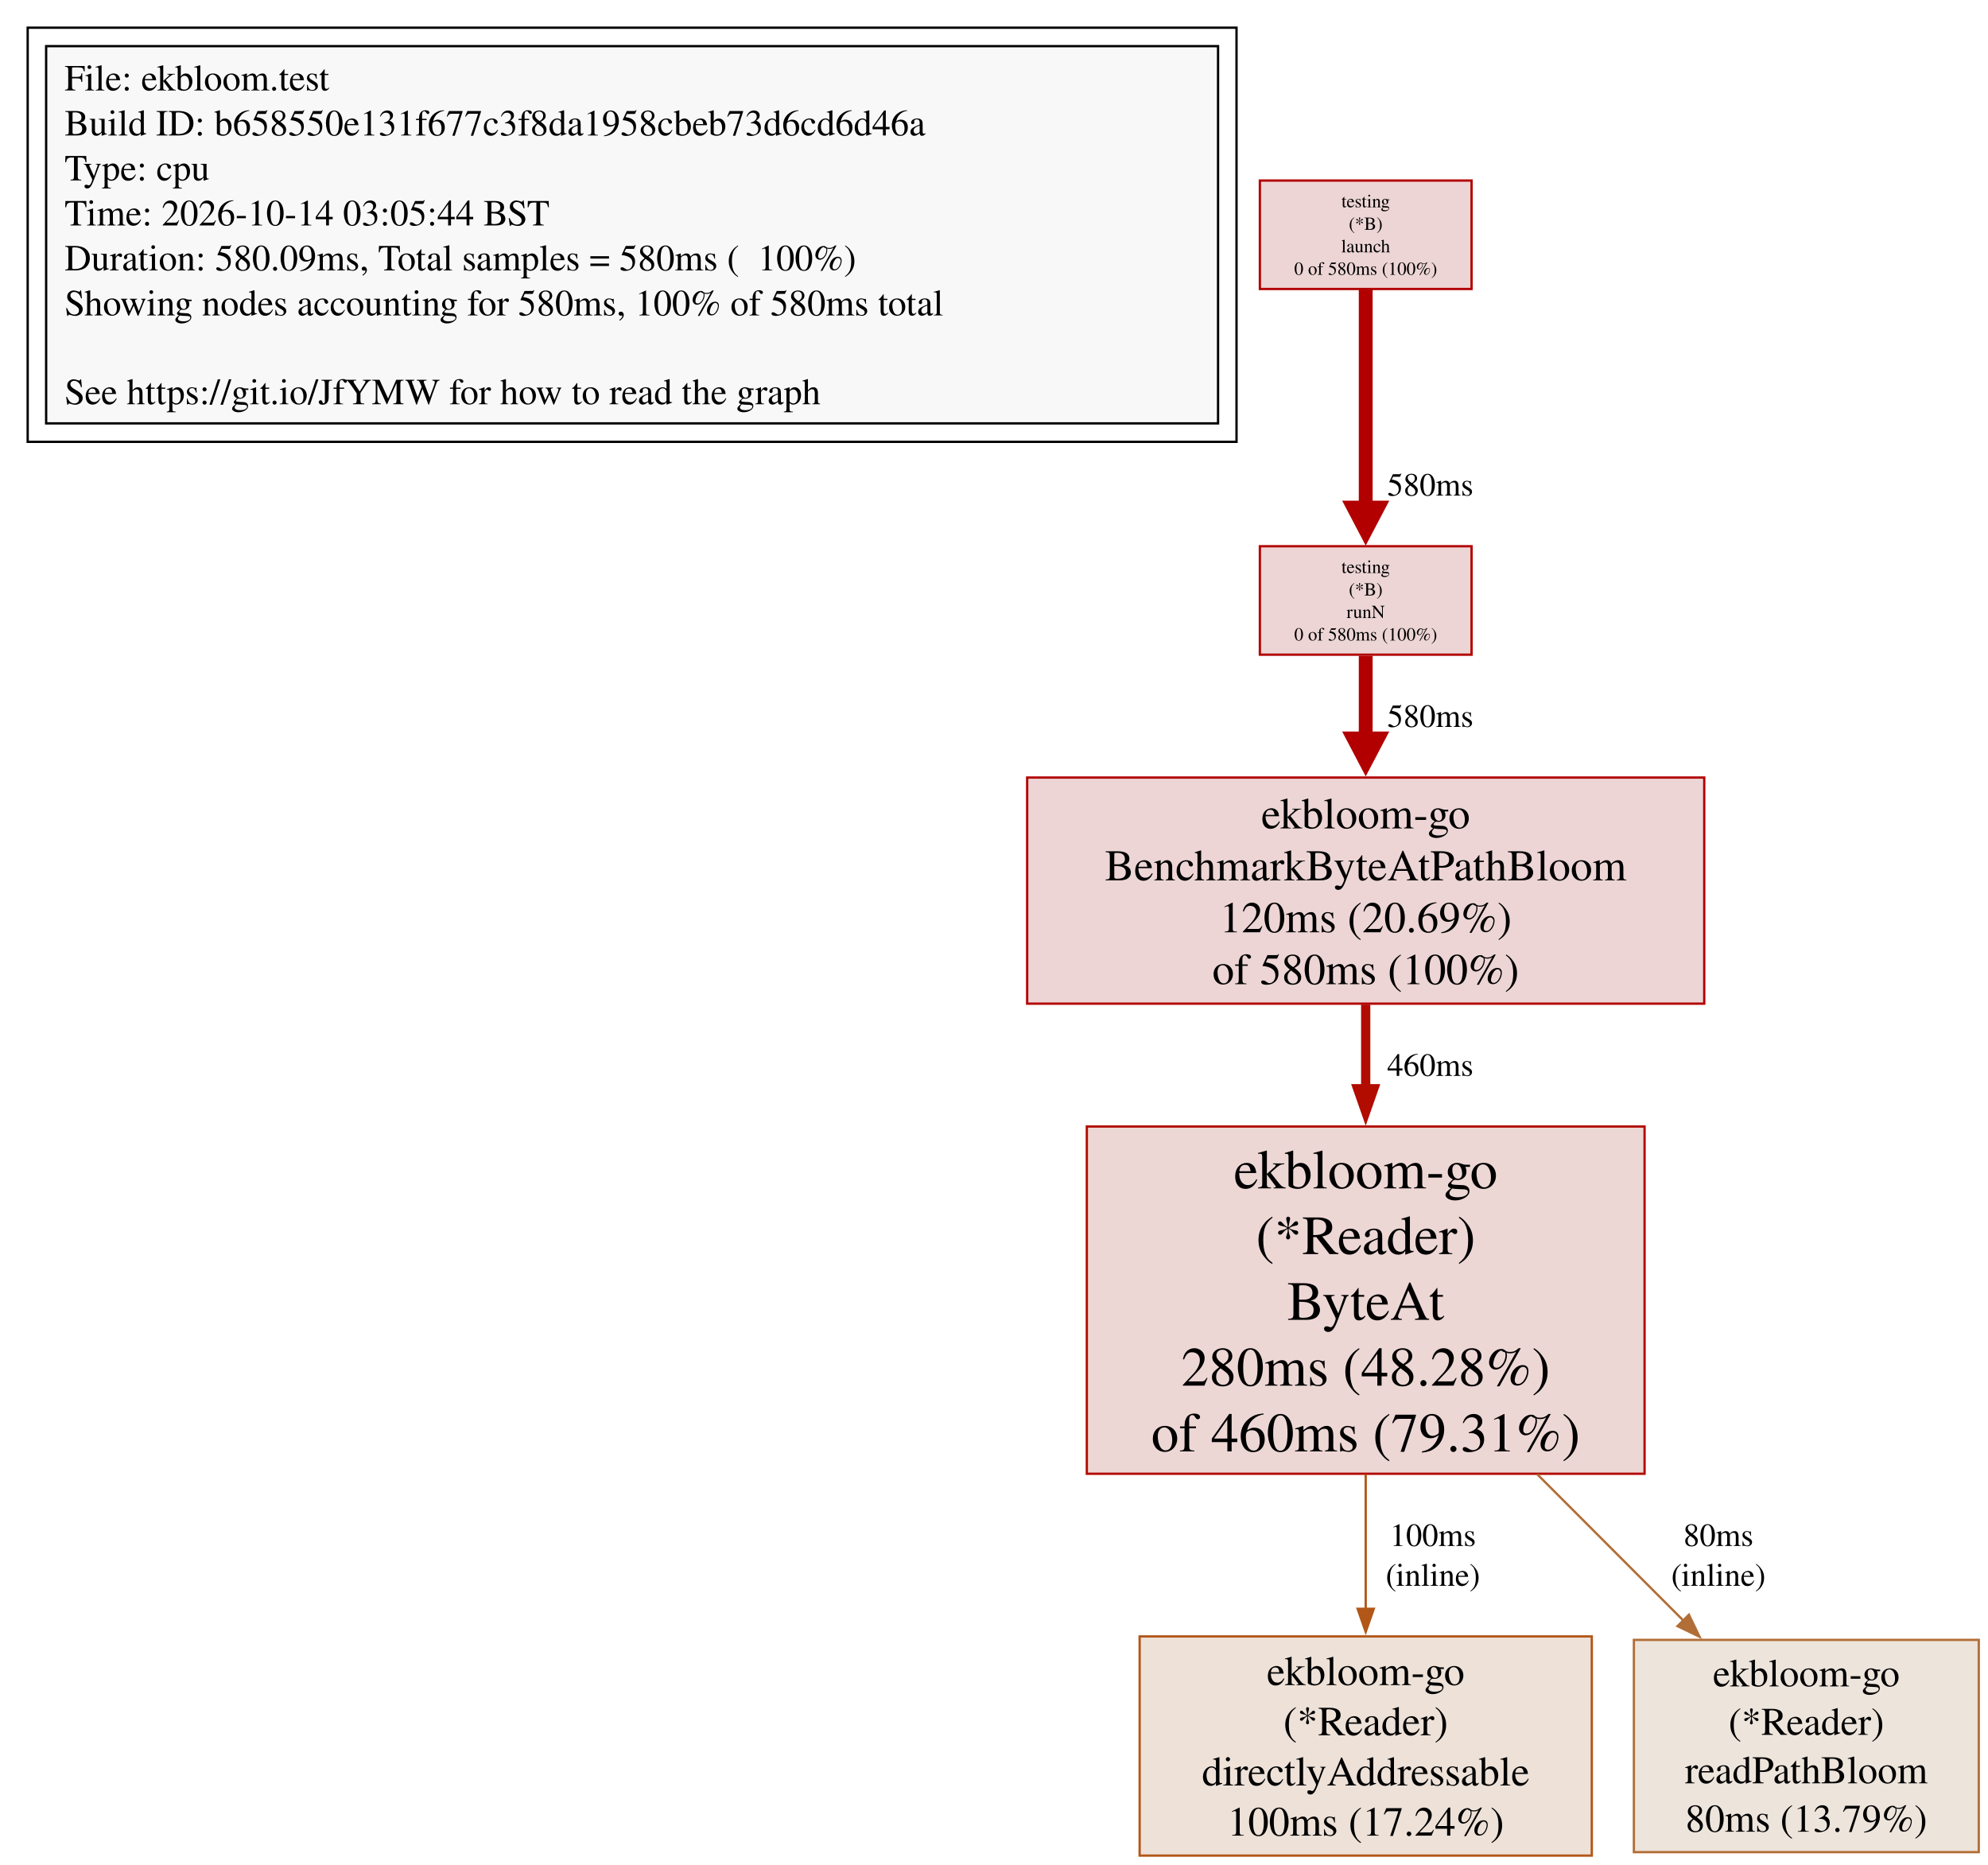
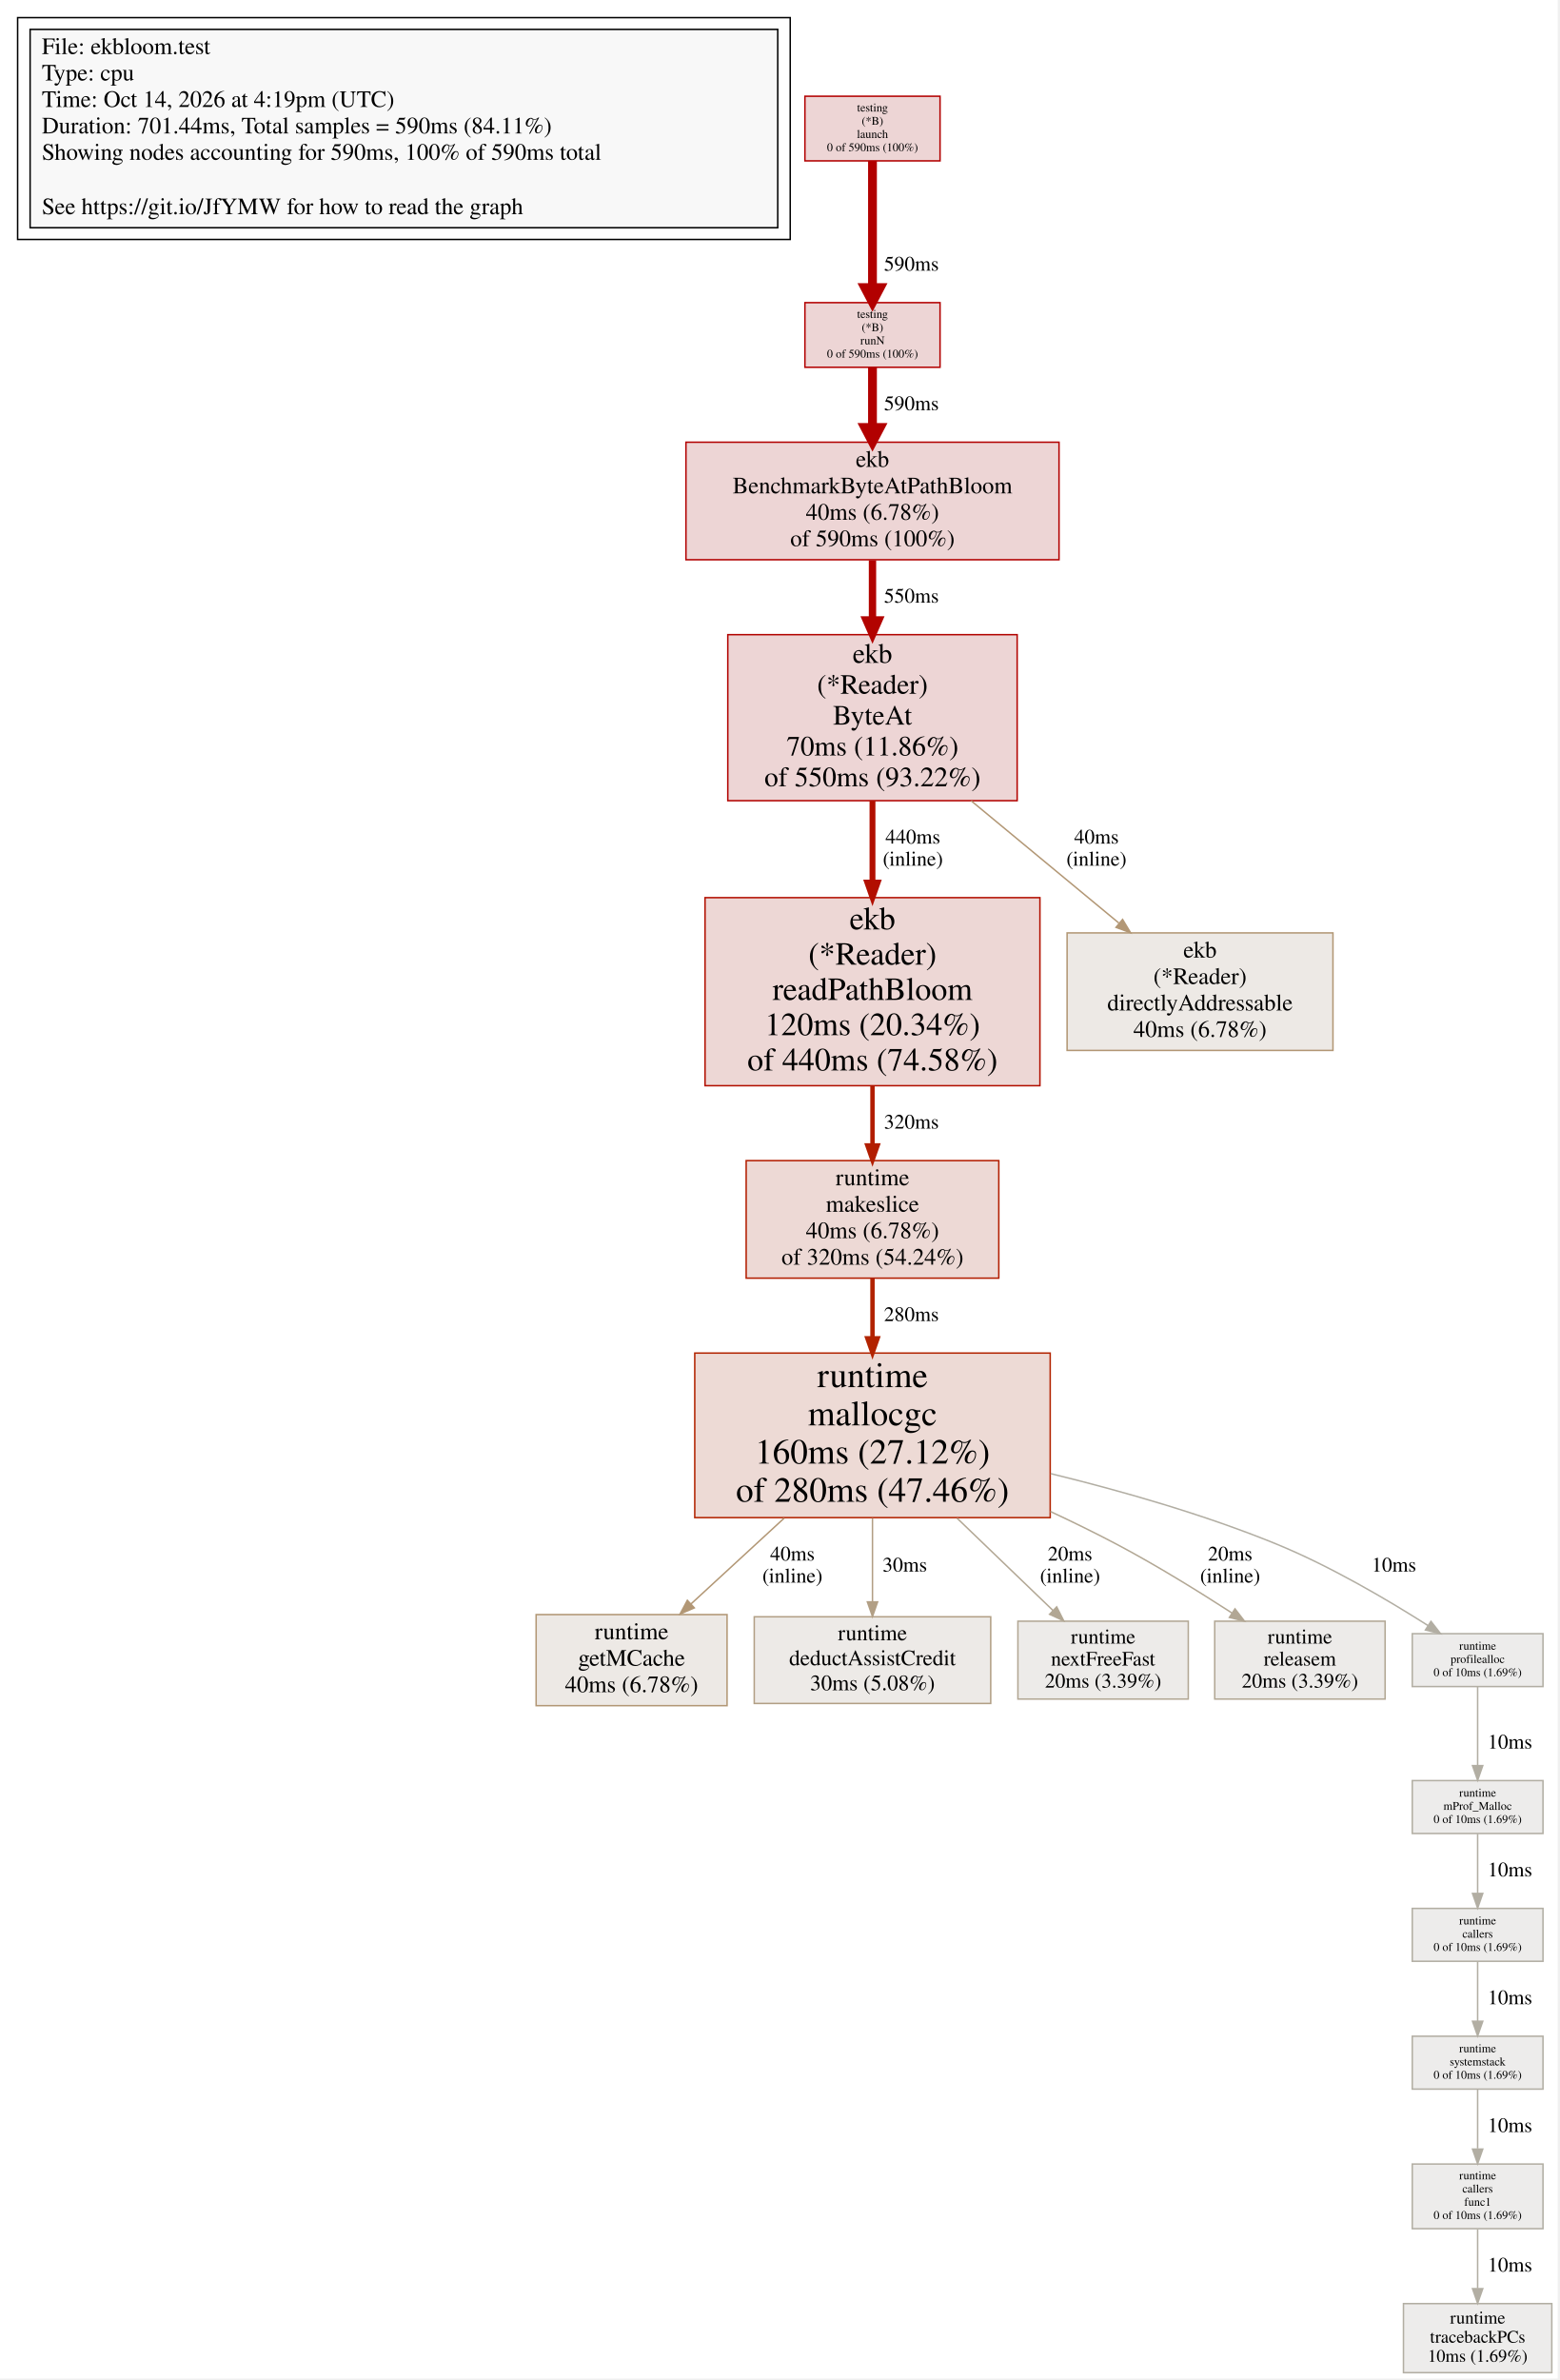
<svg xmlns="http://www.w3.org/2000/svg" xmlns:xlink="http://www.w3.org/1999/xlink" width="100%" height="100%">
  <g id="viewport" transform="scale(0.5,0.5) translate(0,0)">
-     <g id="graph0" class="graph" transform="scale(1 1) rotate(0) translate(4 804.25)">
-       <polygon fill="white" stroke="none" points="-4,4 -4,-804.25 857.75,-804.25 857.75,4 -4,4" />
+     <g id="graph0" class="graph" transform="scale(1 1) rotate(0) translate(4 1615)">
+       <polygon fill="white" stroke="transparent" points="-4,4 -4,-1615 1056.5,-1615 1056.5,4 -4,4" />
      <g id="clust1" class="cluster">
-         <polygon fill="none" stroke="black" points="8,-612.75 8,-792.25 532,-792.25 532,-612.75 8,-612.75" />
+         <polygon fill="none" stroke="black" points="8,-1452 8,-1603 534,-1603 534,-1452 8,-1452" />
      </g>
      <g id="node1" class="node">
        <g id="a_node1">
          <a xlink:title="ekbloom.test">
-             <polygon fill="#f8f8f8" stroke="black" points="524,-784.25 16,-784.25 16,-620.75 524,-620.75 524,-784.25" />
-             <text xml:space="preserve" text-anchor="start" x="24" y="-765.05" font-family="Times,serif" font-size="16.00">File: ekbloom.test</text>
-             <text xml:space="preserve" text-anchor="start" x="24" y="-745.55" font-family="Times,serif" font-size="16.00">Build ID: b658550e131f677c3f8da1958cbeb73d6cd6d46a</text>
-             <text xml:space="preserve" text-anchor="start" x="24" y="-726.05" font-family="Times,serif" font-size="16.00">Type: cpu</text>
-             <text xml:space="preserve" text-anchor="start" x="24" y="-706.55" font-family="Times,serif" font-size="16.00">Time: 2026-10-14 03:05:44 BST</text>
-             <text xml:space="preserve" text-anchor="start" x="24" y="-687.05" font-family="Times,serif" font-size="16.00">Duration: 580.09ms, Total samples = 580ms (  100%)</text>
-             <text xml:space="preserve" text-anchor="start" x="24" y="-667.55" font-family="Times,serif" font-size="16.00">Showing nodes accounting for 580ms, 100% of 580ms total</text>
-             <text xml:space="preserve" text-anchor="start" x="24" y="-629.05" font-family="Times,serif" font-size="16.00">See https://git.io/JfYMW for how to read the graph</text>
+             <polygon fill="#f8f8f8" stroke="black" points="525.5,-1595 16.5,-1595 16.5,-1460 525.5,-1460 525.5,-1595" />
+             <text text-anchor="start" x="24.5" y="-1578.2" font-family="Times,serif" font-size="16.00">File: ekbloom.test</text>
+             <text text-anchor="start" x="24.5" y="-1560.2" font-family="Times,serif" font-size="16.00">Type: cpu</text>
+             <text text-anchor="start" x="24.5" y="-1542.2" font-family="Times,serif" font-size="16.00">Time: Oct 14, 2026 at 4:19pm (UTC)</text>
+             <text text-anchor="start" x="24.5" y="-1524.2" font-family="Times,serif" font-size="16.00">Duration: 701.44ms, Total samples = 590ms (84.11%)</text>
+             <text text-anchor="start" x="24.5" y="-1506.2" font-family="Times,serif" font-size="16.00">Showing nodes accounting for 590ms, 100% of 590ms total</text>
+             <text text-anchor="start" x="24.5" y="-1469.2" font-family="Times,serif" font-size="16.00">See https://git.io/JfYMW for how to read the graph</text>
          </a>
        </g>
      </g>
      <g id="node1" class="node">
        <g id="a_node1">
-           <a xlink:title="github.com/infinityabundance/ekbloom-go.(*Reader).ByteAt (460ms)">
-             <polygon fill="#edd7d5" stroke="#b20b00" points="708.88,-316 467.12,-316 467.12,-165.5 708.88,-165.5 708.88,-316" />
-             <text xml:space="preserve" text-anchor="middle" x="588" y="-289.2" font-family="Times,serif" font-size="24.00">ekbloom-go</text>
-             <text xml:space="preserve" text-anchor="middle" x="588" y="-260.7" font-family="Times,serif" font-size="24.00">(*Reader)</text>
-             <text xml:space="preserve" text-anchor="middle" x="588" y="-232.2" font-family="Times,serif" font-size="24.00">ByteAt</text>
-             <text xml:space="preserve" text-anchor="middle" x="588" y="-203.7" font-family="Times,serif" font-size="24.00">280ms (48.28%)</text>
-             <text xml:space="preserve" text-anchor="middle" x="588" y="-175.2" font-family="Times,serif" font-size="24.00">of 460ms (79.31%)</text>
+           <a xlink:title="runtime.mallocgc (280ms)">
+             <polygon fill="#eddad5" stroke="#b22300" points="711,-694 469,-694 469,-582 711,-582 711,-694" />
+             <text text-anchor="middle" x="590" y="-670.8" font-family="Times,serif" font-size="24.00">runtime</text>
+             <text text-anchor="middle" x="590" y="-644.8" font-family="Times,serif" font-size="24.00">mallocgc</text>
+             <text text-anchor="middle" x="590" y="-618.8" font-family="Times,serif" font-size="24.00">160ms (27.12%)</text>
+             <text text-anchor="middle" x="590" y="-592.8" font-family="Times,serif" font-size="24.00">of 280ms (47.46%)</text>
+           </a>
+         </g>
+       </g>
+       <g id="node8" class="node">
+         <g id="a_node8">
+           <a xlink:title="runtime.getMCache (40ms)">
+             <polygon fill="#ede9e5" stroke="#b29775" points="491,-516 361,-516 361,-454 491,-454 491,-516" />
+             <text text-anchor="middle" x="426" y="-499.2" font-family="Times,serif" font-size="16.00">runtime</text>
+             <text text-anchor="middle" x="426" y="-481.2" font-family="Times,serif" font-size="16.00">getMCache</text>
+             <text text-anchor="middle" x="426" y="-463.2" font-family="Times,serif" font-size="16.00">40ms (6.78%)</text>
+           </a>
+         </g>
+       </g>
+       <g id="edge8" class="edge">
+         <g id="a_edge8">
+           <a xlink:title="runtime.mallocgc -&gt; runtime.getMCache (40ms)">
+             <path fill="none" stroke="#b29775" d="M529.86,-581.63C508.72,-562.16 485.48,-540.77 466.36,-523.16" />
+             <polygon fill="#b29775" stroke="#b29775" points="468.7,-520.56 458.98,-516.36 463.96,-525.71 468.7,-520.56" />
+           </a>
+         </g>
+         <g id="a_edge8-label">
+           <a xlink:title="runtime.mallocgc -&gt; runtime.getMCache (40ms)">
+             <text text-anchor="middle" x="535.5" y="-552.8" font-family="Times,serif" font-size="14.00"> 40ms</text>
+             <text text-anchor="middle" x="535.5" y="-537.8" font-family="Times,serif" font-size="14.00"> (inline)</text>
+           </a>
+         </g>
+       </g>
+       <g id="node9" class="node">
+         <g id="a_node9">
+           <a xlink:title="runtime.deductAssistCredit (30ms)">
+             <polygon fill="#edeae7" stroke="#b29f85" points="670.5,-514.5 509.5,-514.5 509.5,-455.5 670.5,-455.5 670.5,-514.5" />
+             <text text-anchor="middle" x="590" y="-498.5" font-family="Times,serif" font-size="15.00">runtime</text>
+             <text text-anchor="middle" x="590" y="-481.5" font-family="Times,serif" font-size="15.00">deductAssistCredit</text>
+             <text text-anchor="middle" x="590" y="-464.5" font-family="Times,serif" font-size="15.00">30ms (5.08%)</text>
+           </a>
+         </g>
+       </g>
+       <g id="edge9" class="edge">
+         <g id="a_edge9">
+           <a xlink:title="runtime.mallocgc -&gt; runtime.deductAssistCredit (30ms)">
+             <path fill="none" stroke="#b29f85" d="M590,-581.63C590,-562.81 590,-542.19 590,-524.93" />
+             <polygon fill="#b29f85" stroke="#b29f85" points="593.5,-524.67 590,-514.67 586.5,-524.67 593.5,-524.67" />
+           </a>
+         </g>
+         <g id="a_edge9-label">
+           <a xlink:title="runtime.mallocgc -&gt; runtime.deductAssistCredit (30ms)">
+             <text text-anchor="middle" x="612" y="-545.3" font-family="Times,serif" font-size="14.00"> 30ms</text>
+           </a>
+         </g>
+       </g>
+       <g id="node10" class="node">
+         <g id="a_node10">
+           <a xlink:title="runtime.nextFreeFast (20ms)">
+             <polygon fill="#edebe9" stroke="#b2a794" points="805,-511.5 689,-511.5 689,-458.5 805,-458.5 805,-511.5" />
+             <text text-anchor="middle" x="747" y="-496.3" font-family="Times,serif" font-size="14.00">runtime</text>
+             <text text-anchor="middle" x="747" y="-481.3" font-family="Times,serif" font-size="14.00">nextFreeFast</text>
+             <text text-anchor="middle" x="747" y="-466.3" font-family="Times,serif" font-size="14.00">20ms (3.39%)</text>
+           </a>
+         </g>
+       </g>
+       <g id="edge10" class="edge">
+         <g id="a_edge10">
+           <a xlink:title="runtime.mallocgc -&gt; runtime.nextFreeFast (20ms)">
+             <path fill="none" stroke="#b2a794" d="M647.57,-581.63C669.51,-560.53 693.81,-537.16 712.89,-518.81" />
+             <polygon fill="#b2a794" stroke="#b2a794" points="715.41,-521.24 720.19,-511.78 710.56,-516.19 715.41,-521.24" />
+           </a>
+         </g>
+         <g id="a_edge10-label">
+           <a xlink:title="runtime.mallocgc -&gt; runtime.nextFreeFast (20ms)">
+             <text text-anchor="middle" x="724.5" y="-552.8" font-family="Times,serif" font-size="14.00"> 20ms</text>
+             <text text-anchor="middle" x="724.5" y="-537.8" font-family="Times,serif" font-size="14.00"> (inline)</text>
+           </a>
+         </g>
+       </g>
+       <g id="node11" class="node">
+         <g id="a_node11">
+           <a xlink:title="runtime.releasem (20ms)">
+             <polygon fill="#edebe9" stroke="#b2a794" points="939,-511.5 823,-511.5 823,-458.5 939,-458.5 939,-511.5" />
+             <text text-anchor="middle" x="881" y="-496.3" font-family="Times,serif" font-size="14.00">runtime</text>
+             <text text-anchor="middle" x="881" y="-481.3" font-family="Times,serif" font-size="14.00">releasem</text>
+             <text text-anchor="middle" x="881" y="-466.3" font-family="Times,serif" font-size="14.00">20ms (3.39%)</text>
+           </a>
+         </g>
+       </g>
+       <g id="edge11" class="edge">
+         <g id="a_edge11">
+           <a xlink:title="runtime.mallocgc -&gt; runtime.releasem (20ms)">
+             <path fill="none" stroke="#b2a794" d="M711.1,-586.18C726.38,-579.06 741.66,-571.57 756,-564 782.77,-549.85 811.51,-532.11 834.68,-517.12" />
+             <polygon fill="#b2a794" stroke="#b2a794" points="836.8,-519.92 843.27,-511.53 832.98,-514.06 836.8,-519.92" />
+           </a>
+         </g>
+         <g id="a_edge11-label">
+           <a xlink:title="runtime.mallocgc -&gt; runtime.releasem (20ms)">
+             <text text-anchor="middle" x="833.5" y="-552.8" font-family="Times,serif" font-size="14.00"> 20ms</text>
+             <text text-anchor="middle" x="833.5" y="-537.8" font-family="Times,serif" font-size="14.00"> (inline)</text>
+           </a>
+         </g>
+       </g>
+       <g id="node16" class="node">
+         <g id="a_node16">
+           <a xlink:title="runtime.profilealloc (10ms)">
+             <polygon fill="#edeceb" stroke="#b2aea3" points="1046.5,-503 957.5,-503 957.5,-467 1046.5,-467 1046.5,-503" />
+             <text text-anchor="middle" x="1002" y="-492.1" font-family="Times,serif" font-size="8.00">runtime</text>
+             <text text-anchor="middle" x="1002" y="-483.1" font-family="Times,serif" font-size="8.00">profilealloc</text>
+             <text text-anchor="middle" x="1002" y="-474.1" font-family="Times,serif" font-size="8.00">0 of 10ms (1.69%)</text>
+           </a>
+         </g>
+       </g>
+       <g id="edge15" class="edge">
+         <g id="a_edge15">
+           <a xlink:title="runtime.mallocgc -&gt; runtime.profilealloc (10ms)">
+             <path fill="none" stroke="#b2aea3" d="M711.32,-611.95C760.02,-600.06 816.08,-584.02 865,-564 901.87,-548.91 941.1,-525.77 968.09,-508.6" />
+             <polygon fill="#b2aea3" stroke="#b2aea3" points="970.23,-511.39 976.75,-503.03 966.44,-505.5 970.23,-511.39" />
+           </a>
+         </g>
+         <g id="a_edge15-label">
+           <a xlink:title="runtime.mallocgc -&gt; runtime.profilealloc (10ms)">
+             <text text-anchor="middle" x="945" y="-545.3" font-family="Times,serif" font-size="14.00"> 10ms</text>
+           </a>
+         </g>
+       </g>
+       <g id="node2" class="node">
+         <g id="a_node2">
+           <a xlink:title="testing.(*B).launch (590ms)">
+             <polygon fill="#edd5d5" stroke="#b20000" points="636,-1549.5 544,-1549.5 544,-1505.5 636,-1505.5 636,-1549.5" />
+             <text text-anchor="middle" x="590" y="-1539.1" font-family="Times,serif" font-size="8.00">testing</text>
+             <text text-anchor="middle" x="590" y="-1530.1" font-family="Times,serif" font-size="8.00">(*B)</text>
+             <text text-anchor="middle" x="590" y="-1521.1" font-family="Times,serif" font-size="8.00">launch</text>
+             <text text-anchor="middle" x="590" y="-1512.1" font-family="Times,serif" font-size="8.00">0 of 590ms (100%)</text>
+           </a>
+         </g>
+       </g>
+       <g id="node18" class="node">
+         <g id="a_node18">
+           <a xlink:title="testing.(*B).runN (590ms)">
+             <polygon fill="#edd5d5" stroke="#b20000" points="636,-1409 544,-1409 544,-1365 636,-1365 636,-1409" />
+             <text text-anchor="middle" x="590" y="-1398.6" font-family="Times,serif" font-size="8.00">testing</text>
+             <text text-anchor="middle" x="590" y="-1389.6" font-family="Times,serif" font-size="8.00">(*B)</text>
+             <text text-anchor="middle" x="590" y="-1380.6" font-family="Times,serif" font-size="8.00">runN</text>
+             <text text-anchor="middle" x="590" y="-1371.6" font-family="Times,serif" font-size="8.00">0 of 590ms (100%)</text>
+           </a>
+         </g>
+       </g>
+       <g id="edge1" class="edge">
+         <g id="a_edge1">
+           <a xlink:title="testing.(*B).launch -&gt; testing.(*B).runN (590ms)">
+             <path fill="none" stroke="#b20000" stroke-width="6" d="M590,-1505.46C590,-1482.59 590,-1445.77 590,-1419.45" />
+             <polygon fill="#b20000" stroke="#b20000" stroke-width="6" points="595.25,-1419.23 590,-1409.23 584.75,-1419.23 595.25,-1419.23" />
+           </a>
+         </g>
+         <g id="a_edge1-label">
+           <a xlink:title="testing.(*B).launch -&gt; testing.(*B).runN (590ms)">
+             <text text-anchor="middle" x="616.5" y="-1430.8" font-family="Times,serif" font-size="14.00"> 590ms</text>
+           </a>
+         </g>
+       </g>
+       <g id="node3" class="node">
+         <g id="a_node3">
+           <a xlink:title="github.com/infinityabundance/ekbloom-go/internal/ekb.(*Reader).ByteAt (550ms)">
+             <polygon fill="#edd5d5" stroke="#b20300" points="688.5,-1183 491.5,-1183 491.5,-1070 688.5,-1070 688.5,-1183" />
+             <text text-anchor="middle" x="590" y="-1163.8" font-family="Times,serif" font-size="19.00">ekb</text>
+             <text text-anchor="middle" x="590" y="-1142.8" font-family="Times,serif" font-size="19.00">(*Reader)</text>
+             <text text-anchor="middle" x="590" y="-1121.8" font-family="Times,serif" font-size="19.00">ByteAt</text>
+             <text text-anchor="middle" x="590" y="-1100.8" font-family="Times,serif" font-size="19.00">70ms (11.86%)</text>
+             <text text-anchor="middle" x="590" y="-1079.8" font-family="Times,serif" font-size="19.00">of 550ms (93.22%)</text>
          </a>
        </g>
      </g>
      <g id="node4" class="node">
        <g id="a_node4">
-           <a xlink:title="github.com/infinityabundance/ekbloom-go.(*Reader).directlyAddressable (100ms)">
-             <polygon fill="#ede1d8" stroke="#b25718" points="686,-95 490,-95 490,0 686,0 686,-95" />
-             <text xml:space="preserve" text-anchor="middle" x="588" y="-73.9" font-family="Times,serif" font-size="18.00">ekbloom-go</text>
-             <text xml:space="preserve" text-anchor="middle" x="588" y="-52.15" font-family="Times,serif" font-size="18.00">(*Reader)</text>
-             <text xml:space="preserve" text-anchor="middle" x="588" y="-30.4" font-family="Times,serif" font-size="18.00">directlyAddressable</text>
-             <text xml:space="preserve" text-anchor="middle" x="588" y="-8.65" font-family="Times,serif" font-size="18.00">100ms (17.24%)</text>
+           <a xlink:title="github.com/infinityabundance/ekbloom-go/internal/ekb.(*Reader).readPathBloom (440ms)">
+             <polygon fill="#edd7d5" stroke="#b20f00" points="704,-1004 476,-1004 476,-876 704,-876 704,-1004" />
+             <text text-anchor="middle" x="590" y="-982.4" font-family="Times,serif" font-size="22.00">ekb</text>
+             <text text-anchor="middle" x="590" y="-958.4" font-family="Times,serif" font-size="22.00">(*Reader)</text>
+             <text text-anchor="middle" x="590" y="-934.4" font-family="Times,serif" font-size="22.00">readPathBloom</text>
+             <text text-anchor="middle" x="590" y="-910.4" font-family="Times,serif" font-size="22.00">120ms (20.34%)</text>
+             <text text-anchor="middle" x="590" y="-886.4" font-family="Times,serif" font-size="22.00">of 440ms (74.58%)</text>
          </a>
        </g>
      </g>
      <g id="edge4" class="edge">
        <g id="a_edge4">
-           <a xlink:title="github.com/infinityabundance/ekbloom-go.(*Reader).ByteAt -&gt; github.com/infinityabundance/ekbloom-go.(*Reader).directlyAddressable (100ms)">
-             <path fill="none" stroke="#b25718" d="M588,-165.26C588,-145.9 588,-125.32 588,-106.91" />
-             <polygon fill="#b25718" stroke="#b25718" points="591.5,-106.98 588,-96.98 584.5,-106.98 591.5,-106.98" />
+           <a xlink:title="github.com/infinityabundance/ekbloom-go/internal/ekb.(*Reader).ByteAt -&gt; github.com/infinityabundance/ekbloom-go/internal/ekb.(*Reader).readPathBloom (440ms)">
+             <path fill="none" stroke="#b20f00" stroke-width="4" d="M590,-1069.89C590,-1052.44 590,-1032.89 590,-1014.4" />
+             <polygon fill="#b20f00" stroke="#b20f00" stroke-width="4" points="593.5,-1014.25 590,-1004.25 586.5,-1014.25 593.5,-1014.25" />
          </a>
        </g>
        <g id="a_edge4-label">
-           <a xlink:title="github.com/infinityabundance/ekbloom-go.(*Reader).ByteAt -&gt; github.com/infinityabundance/ekbloom-go.(*Reader).directlyAddressable (100ms)">
-             <text xml:space="preserve" text-anchor="middle" x="615.38" y="-134.2" font-family="Times,serif" font-size="14.00"> 100ms</text>
-             <text xml:space="preserve" text-anchor="middle" x="615.38" y="-116.95" font-family="Times,serif" font-size="14.00"> (inline)</text>
+           <a xlink:title="github.com/infinityabundance/ekbloom-go/internal/ekb.(*Reader).ByteAt -&gt; github.com/infinityabundance/ekbloom-go/internal/ekb.(*Reader).readPathBloom (440ms)">
+             <text text-anchor="middle" x="617.5" y="-1040.8" font-family="Times,serif" font-size="14.00"> 440ms</text>
+             <text text-anchor="middle" x="617.5" y="-1025.8" font-family="Times,serif" font-size="14.00"> (inline)</text>
+           </a>
+         </g>
+       </g>
+       <g id="node7" class="node">
+         <g id="a_node7">
+           <a xlink:title="github.com/infinityabundance/ekbloom-go/internal/ekb.(*Reader).directlyAddressable (40ms)">
+             <polygon fill="#ede9e5" stroke="#b29775" points="903.5,-980 722.5,-980 722.5,-900 903.5,-900 903.5,-980" />
+             <text text-anchor="middle" x="813" y="-963.2" font-family="Times,serif" font-size="16.00">ekb</text>
+             <text text-anchor="middle" x="813" y="-945.2" font-family="Times,serif" font-size="16.00">(*Reader)</text>
+             <text text-anchor="middle" x="813" y="-927.2" font-family="Times,serif" font-size="16.00">directlyAddressable</text>
+             <text text-anchor="middle" x="813" y="-909.2" font-family="Times,serif" font-size="16.00">40ms (6.78%)</text>
+           </a>
+         </g>
+       </g>
+       <g id="edge7" class="edge">
+         <g id="a_edge7">
+           <a xlink:title="github.com/infinityabundance/ekbloom-go/internal/ekb.(*Reader).ByteAt -&gt; github.com/infinityabundance/ekbloom-go/internal/ekb.(*Reader).directlyAddressable (40ms)">
+             <path fill="none" stroke="#b29775" d="M657.21,-1069.89C689.35,-1043.3 727.35,-1011.86 757.77,-986.69" />
+             <polygon fill="#b29775" stroke="#b29775" points="760.27,-989.17 765.74,-980.1 755.8,-983.78 760.27,-989.17" />
+           </a>
+         </g>
+         <g id="a_edge7-label">
+           <a xlink:title="github.com/infinityabundance/ekbloom-go/internal/ekb.(*Reader).ByteAt -&gt; github.com/infinityabundance/ekbloom-go/internal/ekb.(*Reader).directlyAddressable (40ms)">
+             <text text-anchor="middle" x="742.5" y="-1040.8" font-family="Times,serif" font-size="14.00"> 40ms</text>
+             <text text-anchor="middle" x="742.5" y="-1025.8" font-family="Times,serif" font-size="14.00"> (inline)</text>
+           </a>
+         </g>
+       </g>
+       <g id="node6" class="node">
+         <g id="a_node6">
+           <a xlink:title="runtime.makeslice (320ms)">
+             <polygon fill="#edd9d5" stroke="#b21d00" points="676,-825 504,-825 504,-745 676,-745 676,-825" />
+             <text text-anchor="middle" x="590" y="-808.2" font-family="Times,serif" font-size="16.00">runtime</text>
+             <text text-anchor="middle" x="590" y="-790.2" font-family="Times,serif" font-size="16.00">makeslice</text>
+             <text text-anchor="middle" x="590" y="-772.2" font-family="Times,serif" font-size="16.00">40ms (6.78%)</text>
+             <text text-anchor="middle" x="590" y="-754.2" font-family="Times,serif" font-size="16.00">of 320ms (54.24%)</text>
+           </a>
+         </g>
+       </g>
+       <g id="edge5" class="edge">
+         <g id="a_edge5">
+           <a xlink:title="github.com/infinityabundance/ekbloom-go/internal/ekb.(*Reader).readPathBloom -&gt; runtime.makeslice (320ms)">
+             <path fill="none" stroke="#b21d00" stroke-width="3" d="M590,-875.89C590,-862.38 590,-848.29 590,-835.39" />
+             <polygon fill="#b21d00" stroke="#b21d00" stroke-width="3" points="593.5,-835.33 590,-825.33 586.5,-835.33 593.5,-835.33" />
+           </a>
+         </g>
+         <g id="a_edge5-label">
+           <a xlink:title="github.com/infinityabundance/ekbloom-go/internal/ekb.(*Reader).readPathBloom -&gt; runtime.makeslice (320ms)">
+             <text text-anchor="middle" x="616.5" y="-846.8" font-family="Times,serif" font-size="14.00"> 320ms</text>
          </a>
        </g>
      </g>
      <g id="node5" class="node">
        <g id="a_node5">
-           <a xlink:title="github.com/infinityabundance/ekbloom-go.(*Reader).readPathBloom (80ms)">
-             <polygon fill="#ede4dc" stroke="#b26e37" points="853.75,-93.5 704.25,-93.5 704.25,-1.5 853.75,-1.5 853.75,-93.5" />
-             <text xml:space="preserve" text-anchor="middle" x="779" y="-73.35" font-family="Times,serif" font-size="17.00">ekbloom-go</text>
-             <text xml:space="preserve" text-anchor="middle" x="779" y="-52.35" font-family="Times,serif" font-size="17.00">(*Reader)</text>
-             <text xml:space="preserve" text-anchor="middle" x="779" y="-31.35" font-family="Times,serif" font-size="17.00">readPathBloom</text>
-             <text xml:space="preserve" text-anchor="middle" x="779" y="-10.35" font-family="Times,serif" font-size="17.00">80ms (13.79%)</text>
-           </a>
-         </g>
-       </g>
-       <g id="edge5" class="edge">
-         <g id="a_edge5">
-           <a xlink:title="github.com/infinityabundance/ekbloom-go.(*Reader).ByteAt -&gt; github.com/infinityabundance/ekbloom-go.(*Reader).readPathBloom (80ms)">
-             <path fill="none" stroke="#b26e37" d="M662.39,-165.26C683.57,-144.06 706.2,-121.4 725.84,-101.73" />
-             <polygon fill="#b26e37" stroke="#b26e37" points="728.11,-104.41 732.7,-94.86 723.16,-99.46 728.11,-104.41" />
-           </a>
-         </g>
-         <g id="a_edge5-label">
-           <a xlink:title="github.com/infinityabundance/ekbloom-go.(*Reader).ByteAt -&gt; github.com/infinityabundance/ekbloom-go.(*Reader).readPathBloom (80ms)">
-             <text xml:space="preserve" text-anchor="middle" x="739.14" y="-134.2" font-family="Times,serif" font-size="14.00"> 80ms</text>
-             <text xml:space="preserve" text-anchor="middle" x="739.14" y="-116.95" font-family="Times,serif" font-size="14.00"> (inline)</text>
-           </a>
-         </g>
-       </g>
-       <g id="node2" class="node">
-         <g id="a_node2">
-           <a xlink:title="testing.(*B).launch (580ms)">
-             <polygon fill="#edd5d5" stroke="#b20000" points="633.88,-726 542.12,-726 542.12,-679 633.88,-679 633.88,-726" />
-             <text xml:space="preserve" text-anchor="middle" x="588" y="-714.4" font-family="Times,serif" font-size="8.00">testing</text>
-             <text xml:space="preserve" text-anchor="middle" x="588" y="-704.65" font-family="Times,serif" font-size="8.00">(*B)</text>
-             <text xml:space="preserve" text-anchor="middle" x="588" y="-694.9" font-family="Times,serif" font-size="8.00">launch</text>
-             <text xml:space="preserve" text-anchor="middle" x="588" y="-685.15" font-family="Times,serif" font-size="8.00">0 of 580ms (100%)</text>
-           </a>
-         </g>
-       </g>
-       <g id="node6" class="node">
-         <g id="a_node6">
-           <a xlink:title="testing.(*B).runN (580ms)">
-             <polygon fill="#edd5d5" stroke="#b20000" points="633.88,-567.5 542.12,-567.5 542.12,-520.5 633.88,-520.5 633.88,-567.5" />
-             <text xml:space="preserve" text-anchor="middle" x="588" y="-555.9" font-family="Times,serif" font-size="8.00">testing</text>
-             <text xml:space="preserve" text-anchor="middle" x="588" y="-546.15" font-family="Times,serif" font-size="8.00">(*B)</text>
-             <text xml:space="preserve" text-anchor="middle" x="588" y="-536.4" font-family="Times,serif" font-size="8.00">runN</text>
-             <text xml:space="preserve" text-anchor="middle" x="588" y="-526.65" font-family="Times,serif" font-size="8.00">0 of 580ms (100%)</text>
-           </a>
-         </g>
-       </g>
-       <g id="edge1" class="edge">
-         <g id="a_edge1">
-           <a xlink:title="testing.(*B).launch -&gt; testing.(*B).runN (580ms)">
-             <path fill="none" stroke="#b20000" stroke-width="6" d="M588,-678.74C588,-653.94 588,-613.81 588,-583.97" />
-             <polygon fill="#b20000" stroke="#b20000" stroke-width="6" points="593.25,-584.24 588,-574.24 582.75,-584.24 593.25,-584.24" />
-           </a>
-         </g>
-         <g id="a_edge1-label">
-           <a xlink:title="testing.(*B).launch -&gt; testing.(*B).runN (580ms)">
-             <text xml:space="preserve" text-anchor="middle" x="614.25" y="-589.45" font-family="Times,serif" font-size="14.00"> 580ms</text>
-           </a>
-         </g>
-       </g>
-       <g id="node3" class="node">
-         <g id="a_node3">
-           <a xlink:title="github.com/infinityabundance/ekbloom-go.BenchmarkByteAtPathBloom (580ms)">
-             <polygon fill="#edd5d5" stroke="#b20000" points="734.75,-467.25 441.25,-467.25 441.25,-369.25 734.75,-369.25 734.75,-467.25" />
-             <text xml:space="preserve" text-anchor="middle" x="588" y="-445.2" font-family="Times,serif" font-size="19.00">ekbloom-go</text>
-             <text xml:space="preserve" text-anchor="middle" x="588" y="-422.7" font-family="Times,serif" font-size="19.00">BenchmarkByteAtPathBloom</text>
-             <text xml:space="preserve" text-anchor="middle" x="588" y="-400.2" font-family="Times,serif" font-size="19.00">120ms (20.69%)</text>
-             <text xml:space="preserve" text-anchor="middle" x="588" y="-377.7" font-family="Times,serif" font-size="19.00">of 580ms (100%)</text>
+           <a xlink:title="github.com/infinityabundance/ekbloom-go/internal/ekb.BenchmarkByteAtPathBloom (590ms)">
+             <polygon fill="#edd5d5" stroke="#b20000" points="717,-1314 463,-1314 463,-1234 717,-1234 717,-1314" />
+             <text text-anchor="middle" x="590" y="-1297.2" font-family="Times,serif" font-size="16.00">ekb</text>
+             <text text-anchor="middle" x="590" y="-1279.2" font-family="Times,serif" font-size="16.00">BenchmarkByteAtPathBloom</text>
+             <text text-anchor="middle" x="590" y="-1261.2" font-family="Times,serif" font-size="16.00">40ms (6.78%)</text>
+             <text text-anchor="middle" x="590" y="-1243.2" font-family="Times,serif" font-size="16.00">of 590ms (100%)</text>
          </a>
        </g>
      </g>
      <g id="edge3" class="edge">
        <g id="a_edge3">
-           <a xlink:title="github.com/infinityabundance/ekbloom-go.BenchmarkByteAtPathBloom -&gt; github.com/infinityabundance/ekbloom-go.(*Reader).ByteAt (460ms)">
-             <path fill="none" stroke="#b20b00" stroke-width="4" d="M588,-368.83C588,-357.42 588,-344.88 588,-332.27" />
-             <polygon fill="#b20b00" stroke="#b20b00" stroke-width="4" points="591.5,-332.39 588,-322.39 584.5,-332.39 591.5,-332.39" />
+           <a xlink:title="github.com/infinityabundance/ekbloom-go/internal/ekb.BenchmarkByteAtPathBloom -&gt; github.com/infinityabundance/ekbloom-go/internal/ekb.(*Reader).ByteAt (550ms)">
+             <path fill="none" stroke="#b20300" stroke-width="5" d="M590,-1233.63C590,-1221.1 590,-1206.88 590,-1193.02" />
+             <polygon fill="#b20300" stroke="#b20300" stroke-width="5" points="594.38,-1193.02 590,-1183.02 585.63,-1193.02 594.38,-1193.02" />
          </a>
        </g>
        <g id="a_edge3-label">
-           <a xlink:title="github.com/infinityabundance/ekbloom-go.BenchmarkByteAtPathBloom -&gt; github.com/infinityabundance/ekbloom-go.(*Reader).ByteAt (460ms)">
-             <text xml:space="preserve" text-anchor="middle" x="614.25" y="-337.95" font-family="Times,serif" font-size="14.00"> 460ms</text>
+           <a xlink:title="github.com/infinityabundance/ekbloom-go/internal/ekb.BenchmarkByteAtPathBloom -&gt; github.com/infinityabundance/ekbloom-go/internal/ekb.(*Reader).ByteAt (550ms)">
+             <text text-anchor="middle" x="616.5" y="-1204.8" font-family="Times,serif" font-size="14.00"> 550ms</text>
+           </a>
+         </g>
+       </g>
+       <g id="edge6" class="edge">
+         <g id="a_edge6">
+           <a xlink:title="runtime.makeslice -&gt; runtime.mallocgc (280ms)">
+             <path fill="none" stroke="#b22300" stroke-width="3" d="M590,-744.76C590,-732.21 590,-717.96 590,-704.07" />
+             <polygon fill="#b22300" stroke="#b22300" stroke-width="3" points="593.5,-704.06 590,-694.06 586.5,-704.06 593.5,-704.06" />
+           </a>
+         </g>
+         <g id="a_edge6-label">
+           <a xlink:title="runtime.makeslice -&gt; runtime.mallocgc (280ms)">
+             <text text-anchor="middle" x="616.5" y="-715.8" font-family="Times,serif" font-size="14.00"> 280ms</text>
+           </a>
+         </g>
+       </g>
+       <g id="node12" class="node">
+         <g id="a_node12">
+           <a xlink:title="runtime.tracebackPCs (10ms)">
+             <polygon fill="#edeceb" stroke="#b2aea3" points="1052.5,-47 951.5,-47 951.5,0 1052.5,0 1052.5,-47" />
+             <text text-anchor="middle" x="1002" y="-33.4" font-family="Times,serif" font-size="12.00">runtime</text>
+             <text text-anchor="middle" x="1002" y="-20.4" font-family="Times,serif" font-size="12.00">tracebackPCs</text>
+             <text text-anchor="middle" x="1002" y="-7.4" font-family="Times,serif" font-size="12.00">10ms (1.69%)</text>
+           </a>
+         </g>
+       </g>
+       <g id="node13" class="node">
+         <g id="a_node13">
+           <a xlink:title="runtime.callers (10ms)">
+             <polygon fill="#edeceb" stroke="#b2aea3" points="1046.5,-316 957.5,-316 957.5,-280 1046.5,-280 1046.5,-316" />
+             <text text-anchor="middle" x="1002" y="-305.1" font-family="Times,serif" font-size="8.00">runtime</text>
+             <text text-anchor="middle" x="1002" y="-296.1" font-family="Times,serif" font-size="8.00">callers</text>
+             <text text-anchor="middle" x="1002" y="-287.1" font-family="Times,serif" font-size="8.00">0 of 10ms (1.69%)</text>
+           </a>
+         </g>
+       </g>
+       <g id="node17" class="node">
+         <g id="a_node17">
+           <a xlink:title="runtime.systemstack (10ms)">
+             <polygon fill="#edeceb" stroke="#b2aea3" points="1046.5,-229 957.5,-229 957.5,-193 1046.5,-193 1046.5,-229" />
+             <text text-anchor="middle" x="1002" y="-218.1" font-family="Times,serif" font-size="8.00">runtime</text>
+             <text text-anchor="middle" x="1002" y="-209.1" font-family="Times,serif" font-size="8.00">systemstack</text>
+             <text text-anchor="middle" x="1002" y="-200.1" font-family="Times,serif" font-size="8.00">0 of 10ms (1.69%)</text>
+           </a>
+         </g>
+       </g>
+       <g id="edge12" class="edge">
+         <g id="a_edge12">
+           <a xlink:title="runtime.callers -&gt; runtime.systemstack (10ms)">
+             <path fill="none" stroke="#b2aea3" d="M1002,-279.8C1002,-268.16 1002,-252.55 1002,-239.24" />
+             <polygon fill="#b2aea3" stroke="#b2aea3" points="1005.5,-239.18 1002,-229.18 998.5,-239.18 1005.5,-239.18" />
+           </a>
+         </g>
+         <g id="a_edge12-label">
+           <a xlink:title="runtime.callers -&gt; runtime.systemstack (10ms)">
+             <text text-anchor="middle" x="1024" y="-250.8" font-family="Times,serif" font-size="14.00"> 10ms</text>
+           </a>
+         </g>
+       </g>
+       <g id="node14" class="node">
+         <g id="a_node14">
+           <a xlink:title="runtime.callers.func1 (10ms)">
+             <polygon fill="#edeceb" stroke="#b2aea3" points="1046.5,-142 957.5,-142 957.5,-98 1046.5,-98 1046.5,-142" />
+             <text text-anchor="middle" x="1002" y="-131.6" font-family="Times,serif" font-size="8.00">runtime</text>
+             <text text-anchor="middle" x="1002" y="-122.6" font-family="Times,serif" font-size="8.00">callers</text>
+             <text text-anchor="middle" x="1002" y="-113.6" font-family="Times,serif" font-size="8.00">func1</text>
+             <text text-anchor="middle" x="1002" y="-104.6" font-family="Times,serif" font-size="8.00">0 of 10ms (1.69%)</text>
+           </a>
+         </g>
+       </g>
+       <g id="edge13" class="edge">
+         <g id="a_edge13">
+           <a xlink:title="runtime.callers.func1 -&gt; runtime.tracebackPCs (10ms)">
+             <path fill="none" stroke="#b2aea3" d="M1002,-97.56C1002,-85.7 1002,-70.71 1002,-57.4" />
+             <polygon fill="#b2aea3" stroke="#b2aea3" points="1005.5,-57.18 1002,-47.18 998.5,-57.18 1005.5,-57.18" />
+           </a>
+         </g>
+         <g id="a_edge13-label">
+           <a xlink:title="runtime.callers.func1 -&gt; runtime.tracebackPCs (10ms)">
+             <text text-anchor="middle" x="1024" y="-68.8" font-family="Times,serif" font-size="14.00"> 10ms</text>
+           </a>
+         </g>
+       </g>
+       <g id="node15" class="node">
+         <g id="a_node15">
+           <a xlink:title="runtime.mProf_Malloc (10ms)">
+             <polygon fill="#edeceb" stroke="#b2aea3" points="1046.5,-403 957.5,-403 957.5,-367 1046.5,-367 1046.5,-403" />
+             <text text-anchor="middle" x="1002" y="-392.1" font-family="Times,serif" font-size="8.00">runtime</text>
+             <text text-anchor="middle" x="1002" y="-383.1" font-family="Times,serif" font-size="8.00">mProf_Malloc</text>
+             <text text-anchor="middle" x="1002" y="-374.1" font-family="Times,serif" font-size="8.00">0 of 10ms (1.69%)</text>
+           </a>
+         </g>
+       </g>
+       <g id="edge14" class="edge">
+         <g id="a_edge14">
+           <a xlink:title="runtime.mProf_Malloc -&gt; runtime.callers (10ms)">
+             <path fill="none" stroke="#b2aea3" d="M1002,-366.8C1002,-355.16 1002,-339.55 1002,-326.24" />
+             <polygon fill="#b2aea3" stroke="#b2aea3" points="1005.5,-326.18 1002,-316.18 998.5,-326.18 1005.5,-326.18" />
+           </a>
+         </g>
+         <g id="a_edge14-label">
+           <a xlink:title="runtime.mProf_Malloc -&gt; runtime.callers (10ms)">
+             <text text-anchor="middle" x="1024" y="-337.8" font-family="Times,serif" font-size="14.00"> 10ms</text>
+           </a>
+         </g>
+       </g>
+       <g id="edge16" class="edge">
+         <g id="a_edge16">
+           <a xlink:title="runtime.profilealloc -&gt; runtime.mProf_Malloc (10ms)">
+             <path fill="none" stroke="#b2aea3" d="M1002,-466.93C1002,-452.12 1002,-430.43 1002,-413.23" />
+             <polygon fill="#b2aea3" stroke="#b2aea3" points="1005.5,-413.2 1002,-403.2 998.5,-413.2 1005.5,-413.2" />
+           </a>
+         </g>
+         <g id="a_edge16-label">
+           <a xlink:title="runtime.profilealloc -&gt; runtime.mProf_Malloc (10ms)">
+             <text text-anchor="middle" x="1024" y="-424.8" font-family="Times,serif" font-size="14.00"> 10ms</text>
+           </a>
+         </g>
+       </g>
+       <g id="edge17" class="edge">
+         <g id="a_edge17">
+           <a xlink:title="runtime.systemstack -&gt; runtime.callers.func1 (10ms)">
+             <path fill="none" stroke="#b2aea3" d="M1002,-192.84C1002,-181.44 1002,-166.13 1002,-152.58" />
+             <polygon fill="#b2aea3" stroke="#b2aea3" points="1005.5,-152.19 1002,-142.19 998.5,-152.19 1005.5,-152.19" />
+           </a>
+         </g>
+         <g id="a_edge17-label">
+           <a xlink:title="runtime.systemstack -&gt; runtime.callers.func1 (10ms)">
+             <text text-anchor="middle" x="1024" y="-163.8" font-family="Times,serif" font-size="14.00"> 10ms</text>
          </a>
        </g>
      </g>
      <g id="edge2" class="edge">
        <g id="a_edge2">
-           <a xlink:title="testing.(*B).runN -&gt; github.com/infinityabundance/ekbloom-go.BenchmarkByteAtPathBloom (580ms)">
-             <path fill="none" stroke="#b20000" stroke-width="6" d="M588,-520.01C588,-509.69 588,-496.94 588,-484.03" />
-             <polygon fill="#b20000" stroke="#b20000" stroke-width="6" points="593.25,-484.2 588,-474.2 582.75,-484.2 593.25,-484.2" />
+           <a xlink:title="testing.(*B).runN -&gt; github.com/infinityabundance/ekbloom-go/internal/ekb.BenchmarkByteAtPathBloom (590ms)">
+             <path fill="none" stroke="#b20000" stroke-width="6" d="M590,-1364.86C590,-1353.32 590,-1338.51 590,-1324.26" />
+             <polygon fill="#b20000" stroke="#b20000" stroke-width="6" points="595.25,-1324.03 590,-1314.03 584.75,-1324.03 595.25,-1324.03" />
          </a>
        </g>
        <g id="a_edge2-label">
-           <a xlink:title="testing.(*B).runN -&gt; github.com/infinityabundance/ekbloom-go.BenchmarkByteAtPathBloom (580ms)">
-             <text xml:space="preserve" text-anchor="middle" x="614.25" y="-489.2" font-family="Times,serif" font-size="14.00"> 580ms</text>
+           <a xlink:title="testing.(*B).runN -&gt; github.com/infinityabundance/ekbloom-go/internal/ekb.BenchmarkByteAtPathBloom (590ms)">
+             <text text-anchor="middle" x="616.5" y="-1335.8" font-family="Times,serif" font-size="14.00"> 590ms</text>
          </a>
        </g>
      </g>
    </g>
  </g>
</svg>
